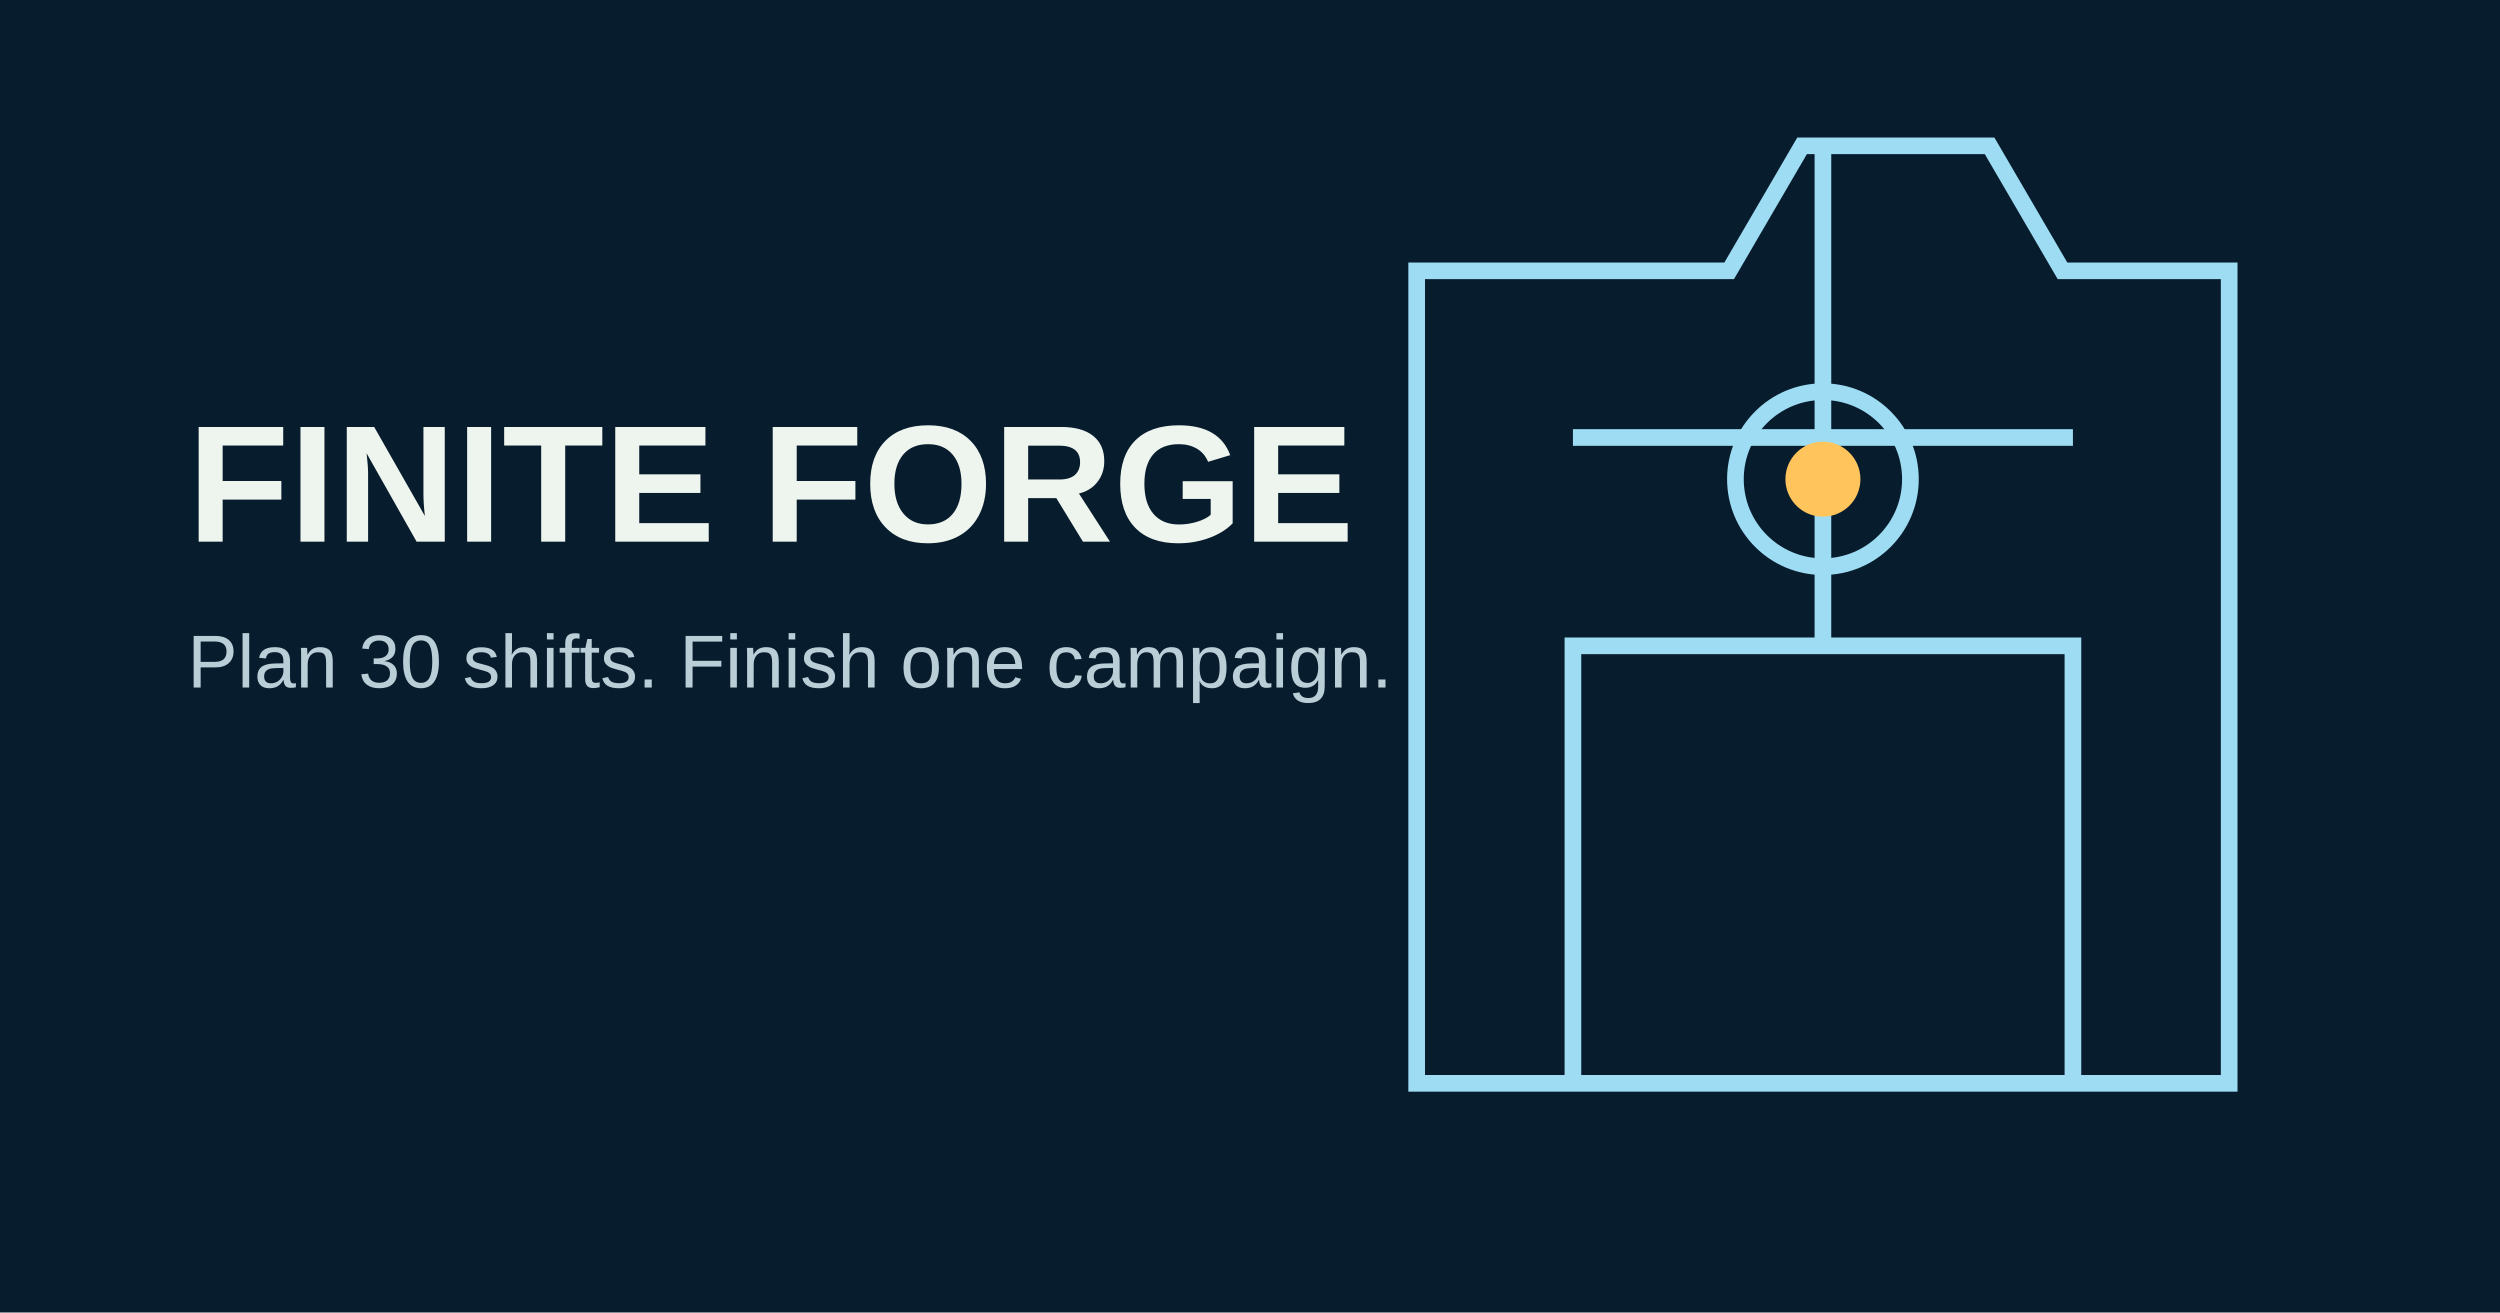
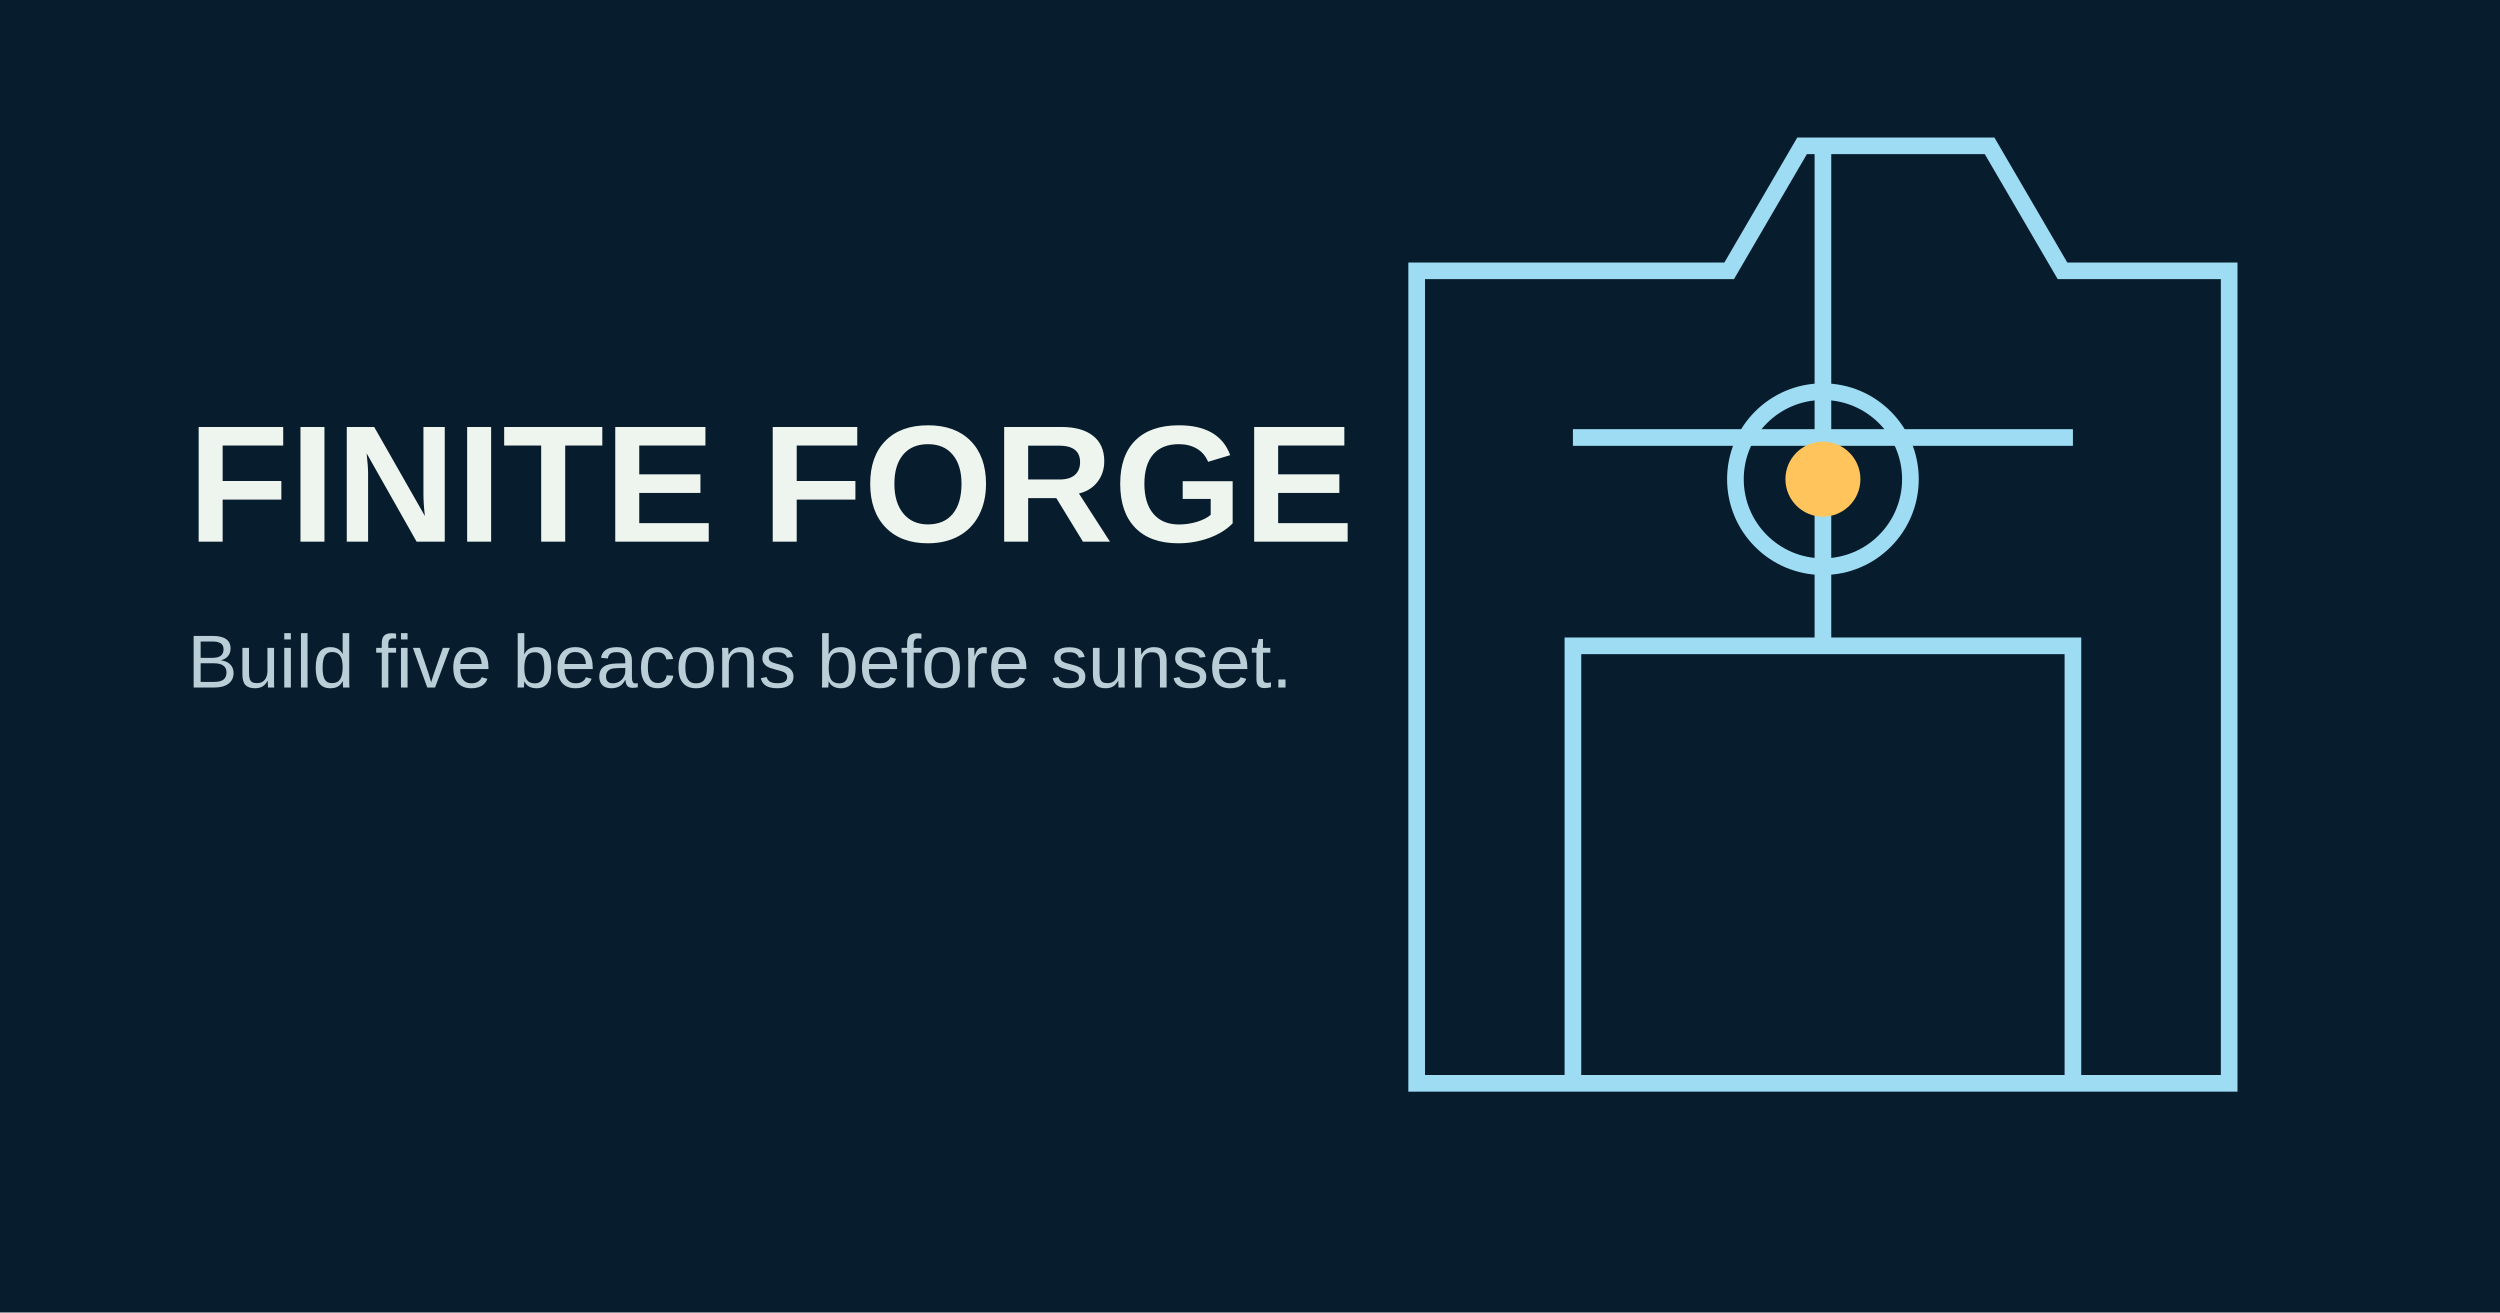
<svg xmlns="http://www.w3.org/2000/svg" width="1200" height="630" viewBox="0 0 1200 630">
  <rect width="1200" height="630" fill="#071c2d" />
  <g fill="none" stroke="#9edcf3" stroke-width="8">
    <path d="M680 520V130h150l35-60h90l35 60h80v390H680Z" />
    <path d="M755 520V310h240v210M875 70v240M755 210h240" />
    <circle cx="875" cy="230" r="42" />
  </g>
  <circle cx="875" cy="230" r="18" fill="#ffc45c" />
  <text x="90" y="260" fill="#eef5ee" font-family="Arial" font-weight="700" font-size="80">FINITE FORGE</text>
-   <text x="90" y="330" fill="#b9ced6" font-family="Arial" font-size="36">Plan 30 shifts. Finish one campaign.</text>
+   <text x="90" y="330" fill="#b9ced6" font-family="Arial" font-size="36">Build five beacons before sunset.</text>
</svg>
